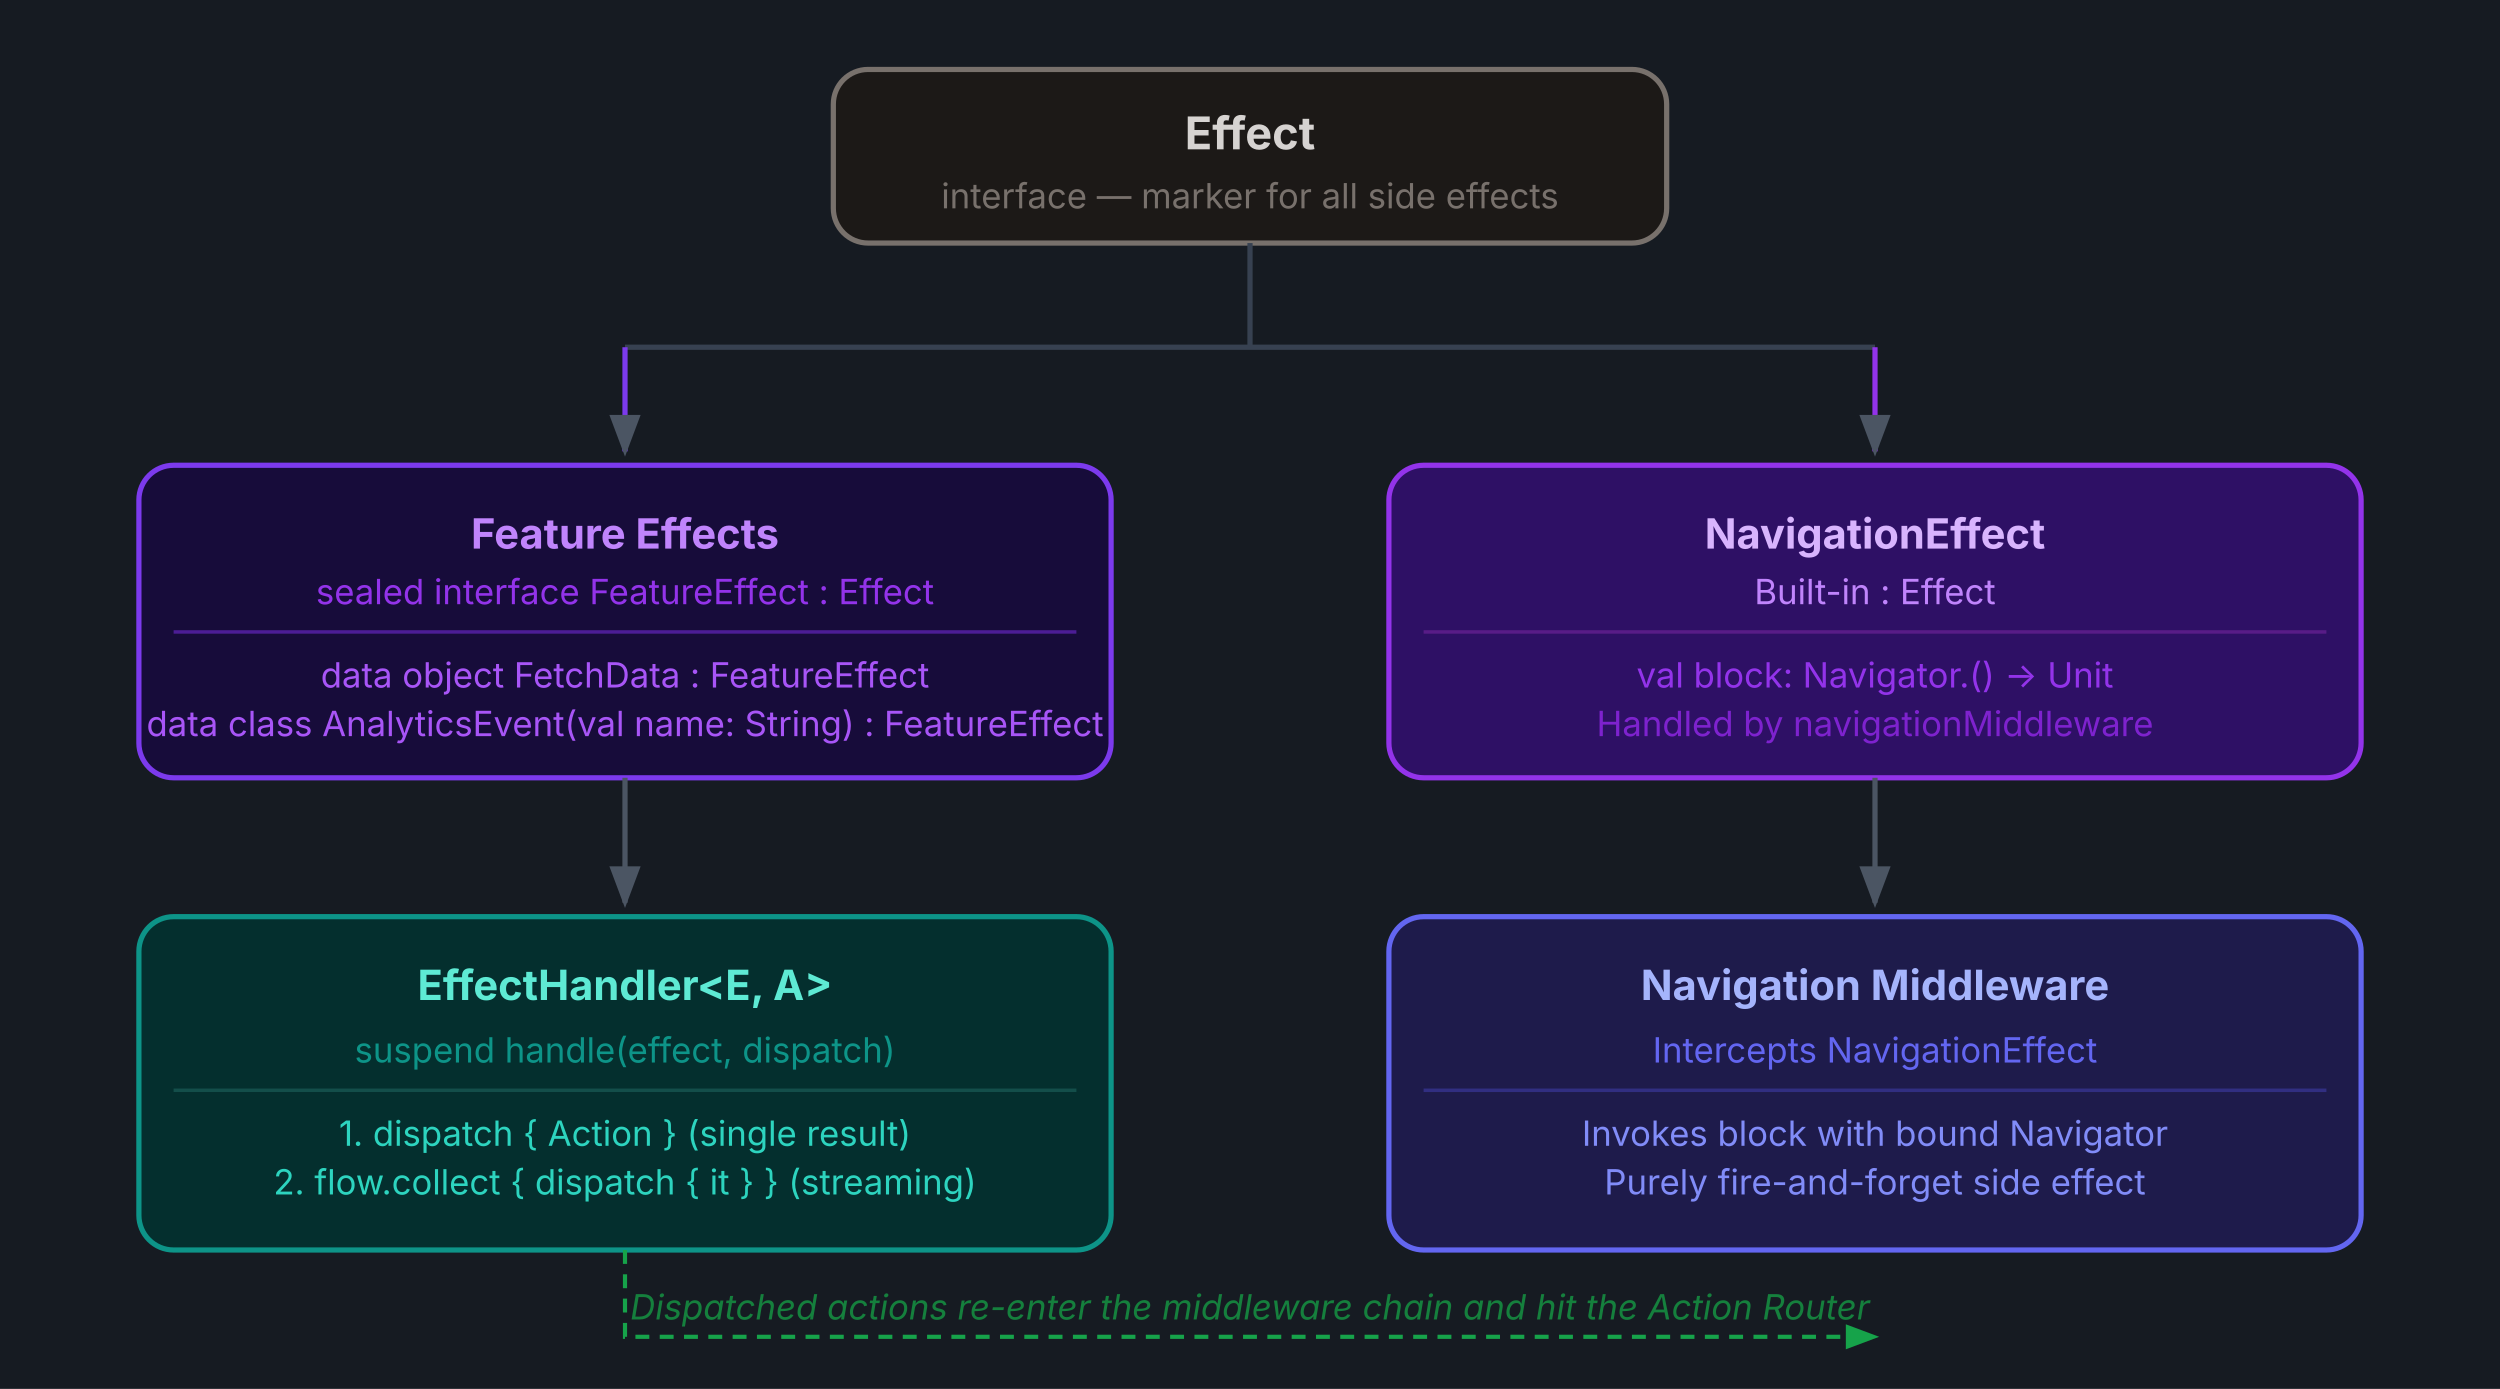
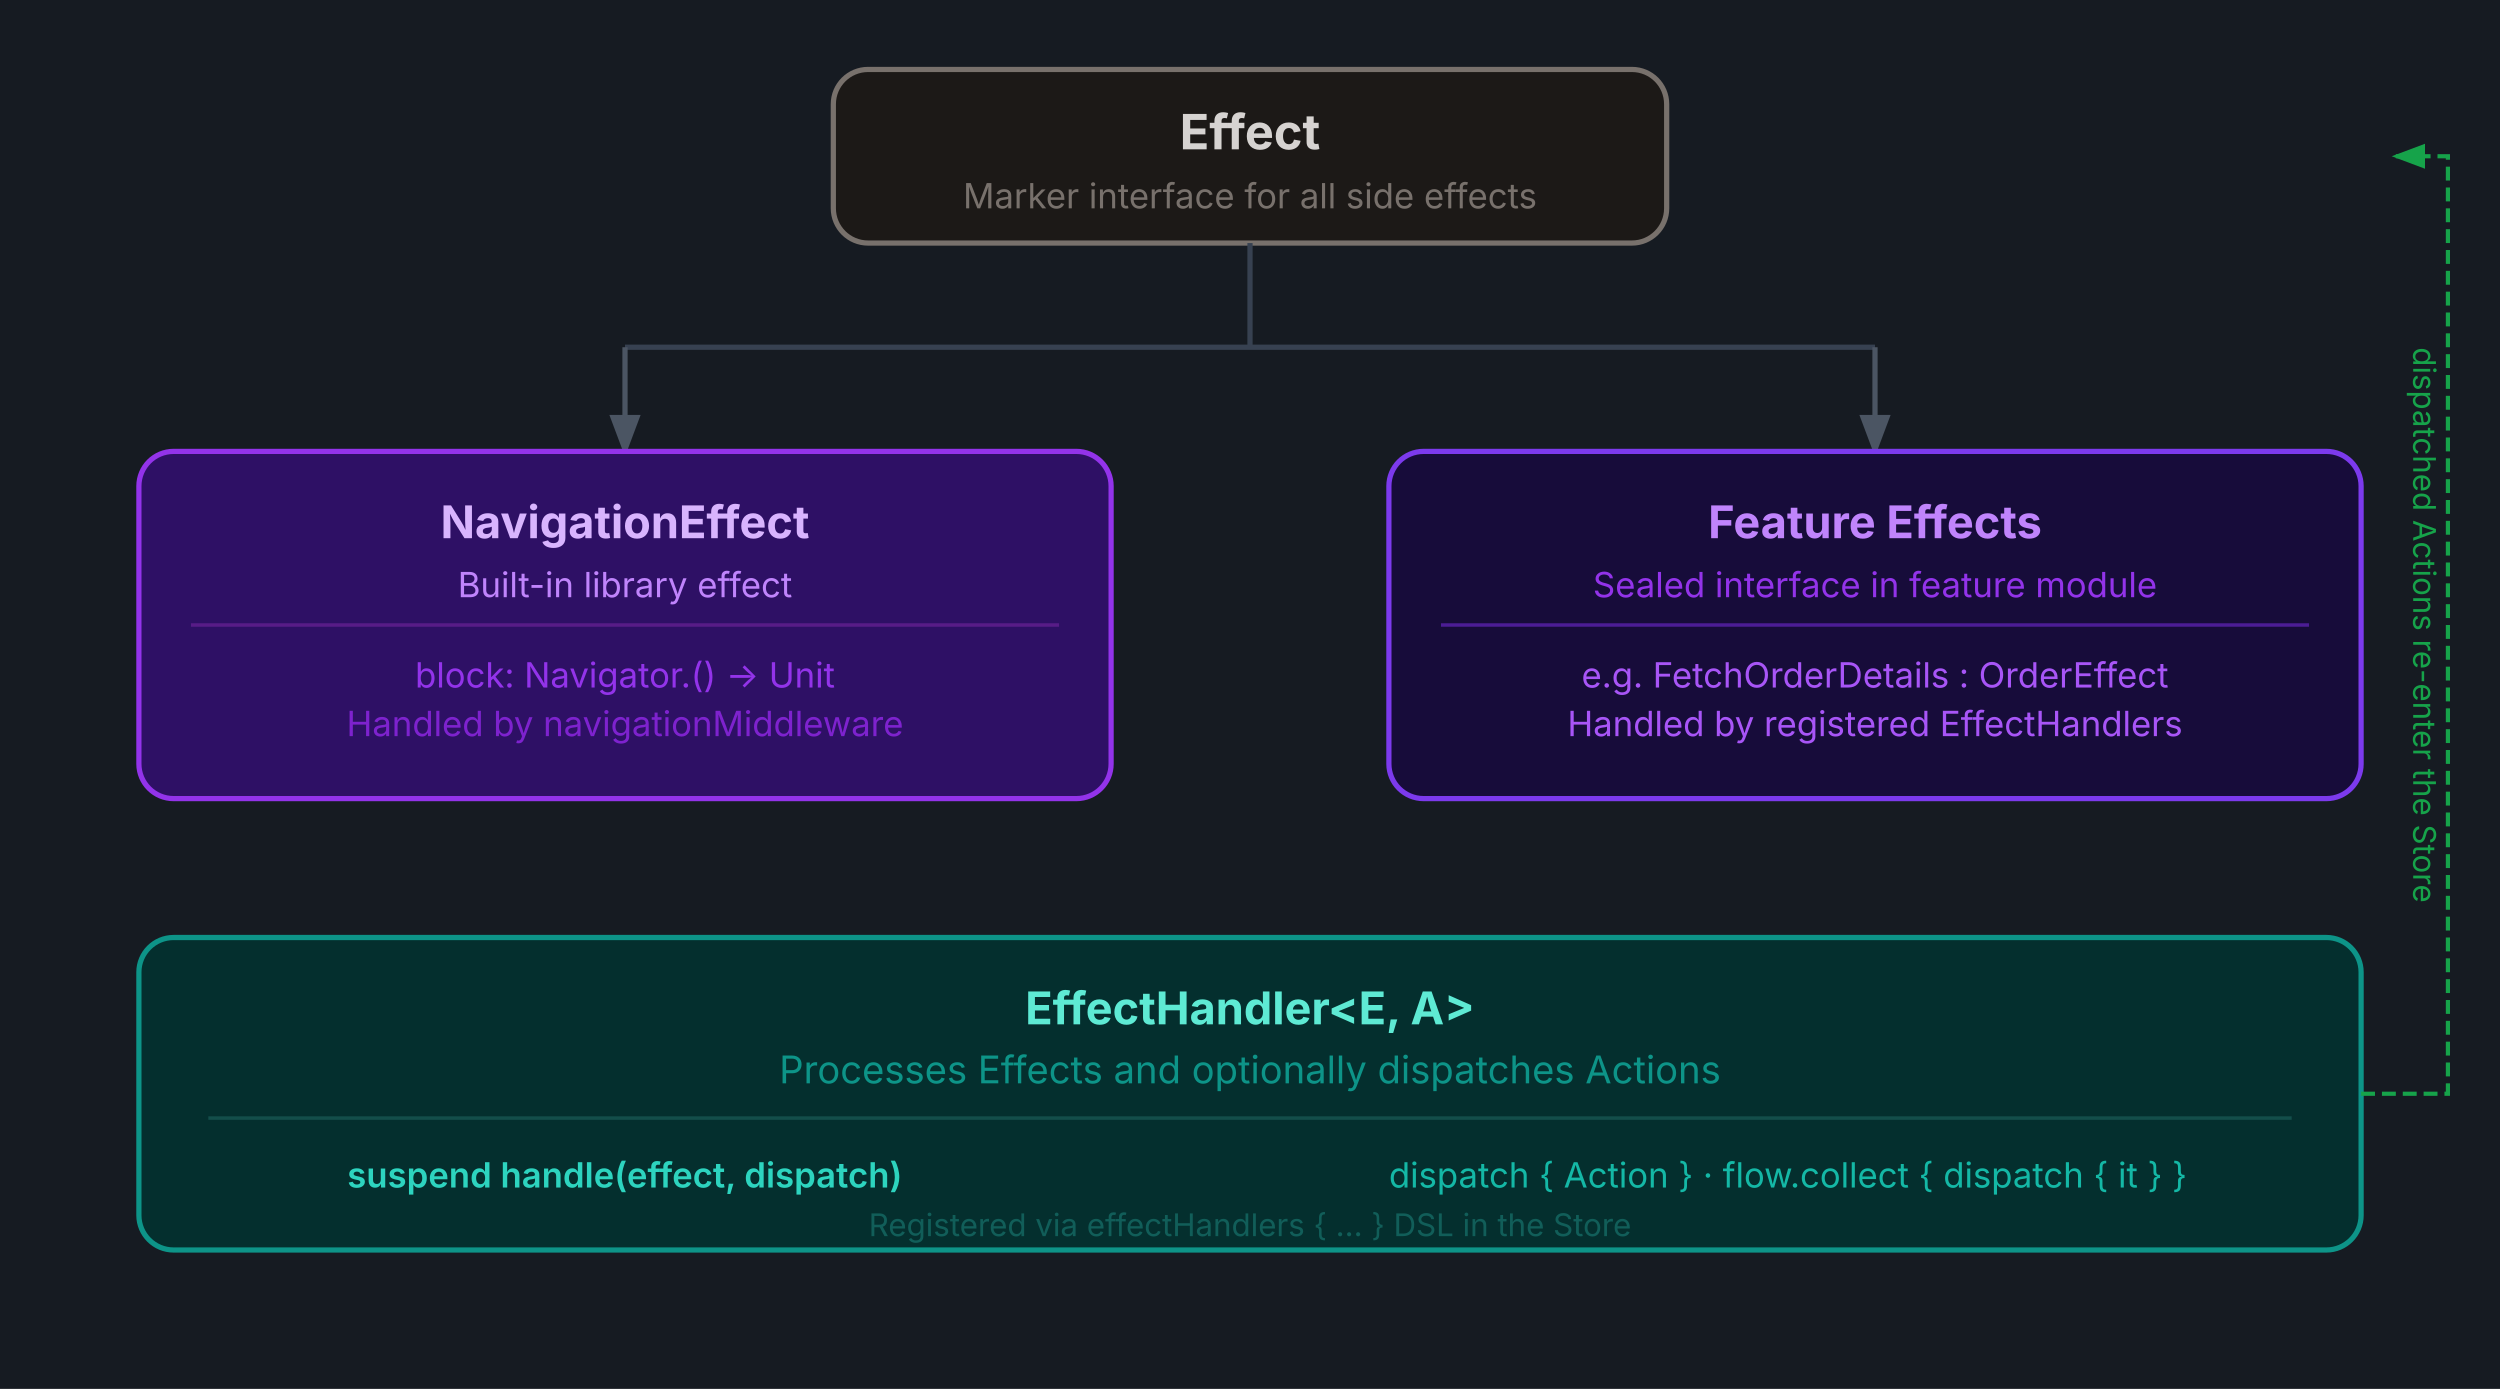
<svg xmlns="http://www.w3.org/2000/svg" viewBox="0 0 720 400" font-family="'Inter','Segoe UI',sans-serif">
  <rect width="720" height="400" fill="#161b22" />
  <defs>
-     <marker id="arr4" markerWidth="8" markerHeight="6" refX="7" refY="3" orient="auto">
+     <marker id="arr" markerWidth="8" markerHeight="6" refX="7" refY="3" orient="auto">
      <polygon points="0 0,8 3,0 6" fill="#4b5563" />
    </marker>
-     <marker id="arr4g" markerWidth="8" markerHeight="6" refX="7" refY="3" orient="auto">
+     <marker id="arr-green" markerWidth="8" markerHeight="6" refX="7" refY="3" orient="auto">
      <polygon points="0 0,8 3,0 6" fill="#16a34a" />
    </marker>
  </defs>
  <rect x="240" y="20" width="240" height="50" rx="10" fill="#1c1917" stroke="#78716c" stroke-width="1.5" />
-   <text x="360" y="43" text-anchor="middle" fill="#d6d3d1" font-size="13" font-weight="700">Effect</text>
-   <text x="360" y="60" text-anchor="middle" fill="#78716c" font-size="10">interface — marker for all side effects</text>
+   <text x="360" y="43" text-anchor="middle" fill="#d6d3d1" font-size="14" font-weight="700">Effect</text>
+   <text x="360" y="60" text-anchor="middle" fill="#78716c" font-size="10">Marker interface for all side effects</text>
  <line x1="360" y1="70" x2="360" y2="100" stroke="#374151" stroke-width="1.5" />
  <line x1="180" y1="100" x2="540" y2="100" stroke="#374151" stroke-width="1.5" />
-   <line x1="180" y1="100" x2="180" y2="130" stroke="#7c3aed" stroke-width="1.5" marker-end="url(#arr4)" />
-   <line x1="540" y1="100" x2="540" y2="130" stroke="#9333ea" stroke-width="1.5" marker-end="url(#arr4)" />
-   <rect x="40" y="134" width="280" height="90" rx="10" fill="#170c3a" stroke="#7c3aed" stroke-width="1.5" />
-   <text x="180" y="158" text-anchor="middle" fill="#c084fc" font-size="12" font-weight="700">Feature Effects</text>
-   <text x="180" y="174" text-anchor="middle" fill="#9333ea" font-size="10">sealed interface FeatureEffect : Effect</text>
-   <line x1="50" y1="182" x2="310" y2="182" stroke="#4c1d95" stroke-width="1" />
-   <text x="180" y="198" text-anchor="middle" fill="#a855f7" font-size="10">data object FetchData : FeatureEffect</text>
-   <text x="180" y="212" text-anchor="middle" fill="#a855f7" font-size="10">data class AnalyticsEvent(val name: String) : FeatureEffect</text>
-   <rect x="400" y="134" width="280" height="90" rx="10" fill="#2e1065" stroke="#9333ea" stroke-width="1.5" />
-   <text x="540" y="158" text-anchor="middle" fill="#d8b4fe" font-size="12" font-weight="700">NavigationEffect</text>
-   <text x="540" y="174" text-anchor="middle" fill="#c084fc" font-size="10">Built-in : Effect</text>
-   <line x1="410" y1="182" x2="670" y2="182" stroke="#581c87" stroke-width="1" />
-   <text x="540" y="198" text-anchor="middle" fill="#9333ea" font-size="10">val block: Navigator.() -&gt; Unit</text>
-   <text x="540" y="212" text-anchor="middle" fill="#7e22ce" font-size="10">Handled by navigationMiddleware</text>
-   <line x1="180" y1="224" x2="180" y2="260" stroke="#4b5563" stroke-width="1.5" marker-end="url(#arr4)" />
-   <line x1="540" y1="224" x2="540" y2="260" stroke="#4b5563" stroke-width="1.5" marker-end="url(#arr4)" />
-   <rect x="40" y="264" width="280" height="96" rx="10" fill="#042f2e" stroke="#0d9488" stroke-width="1.5" />
-   <text x="180" y="288" text-anchor="middle" fill="#5eead4" font-size="12" font-weight="700">EffectHandler&lt;E, A&gt;</text>
-   <text x="180" y="306" text-anchor="middle" fill="#0d9488" font-size="10">suspend handle(effect, dispatch)</text>
-   <line x1="50" y1="314" x2="310" y2="314" stroke="#134e4a" stroke-width="1" />
-   <text x="180" y="330" text-anchor="middle" fill="#2dd4bf" font-size="10">1. dispatch { Action } (single result)</text>
-   <text x="180" y="344" text-anchor="middle" fill="#2dd4bf" font-size="10">2. flow.collect { dispatch { it } } (streaming)</text>
-   <rect x="400" y="264" width="280" height="96" rx="10" fill="#1e1b4b" stroke="#6366f1" stroke-width="1.5" />
-   <text x="540" y="288" text-anchor="middle" fill="#a5b4fc" font-size="12" font-weight="700">Navigation Middleware</text>
-   <text x="540" y="306" text-anchor="middle" fill="#6366f1" font-size="10">Intercepts NavigationEffect</text>
-   <line x1="410" y1="314" x2="670" y2="314" stroke="#312e81" stroke-width="1" />
-   <text x="540" y="330" text-anchor="middle" fill="#818cf8" font-size="10">Invokes block with bound Navigator</text>
-   <text x="540" y="344" text-anchor="middle" fill="#818cf8" font-size="10">Purely fire-and-forget side effect</text>
-   <path d="M 180 360 L 180 385 L 540 385" stroke="#16a34a" stroke-width="1.2" fill="none" stroke-dasharray="4,3" marker-end="url(#arr4g)" />
-   <text x="360" y="380" text-anchor="middle" fill="#15803d" font-size="10" font-style="italic">Dispatched actions re-enter the middleware chain and hit the Action Router</text>
+   <line x1="180" y1="100" x2="180" y2="130" stroke="#4b5563" stroke-width="1.5" marker-end="url(#arr)" />
+   <line x1="540" y1="100" x2="540" y2="130" stroke="#4b5563" stroke-width="1.5" marker-end="url(#arr)" />
+   <rect x="40" y="130" width="280" height="100" rx="10" fill="#2e1065" stroke="#9333ea" stroke-width="1.5" />
+   <text x="180" y="155" text-anchor="middle" fill="#d8b4fe" font-size="13" font-weight="700">NavigationEffect</text>
+   <text x="180" y="172" text-anchor="middle" fill="#c084fc" font-size="10">Built-in library effect</text>
+   <line x1="55" y1="180" x2="305" y2="180" stroke="#581c87" stroke-width="1" />
+   <text x="180" y="198" text-anchor="middle" fill="#9333ea" font-size="10">block: Navigator.() -&gt; Unit</text>
+   <text x="180" y="212" text-anchor="middle" fill="#7e22ce" font-size="10">Handled by navigationMiddleware</text>
+   <rect x="400" y="130" width="280" height="100" rx="10" fill="#170c3a" stroke="#7c3aed" stroke-width="1.5" />
+   <text x="540" y="155" text-anchor="middle" fill="#c084fc" font-size="13" font-weight="700">Feature Effects</text>
+   <text x="540" y="172" text-anchor="middle" fill="#9333ea" font-size="10">Sealed interface in feature module</text>
+   <line x1="415" y1="180" x2="665" y2="180" stroke="#4c1d95" stroke-width="1" />
+   <text x="540" y="198" text-anchor="middle" fill="#a855f7" font-size="10">e.g. FetchOrderDetails : OrderEffect</text>
+   <text x="540" y="212" text-anchor="middle" fill="#a855f7" font-size="10">Handled by registered EffectHandlers</text>
+   <rect x="40" y="270" width="640" height="90" rx="10" fill="#042f2e" stroke="#0d9488" stroke-width="1.5" />
+   <text x="360" y="295" text-anchor="middle" fill="#5eead4" font-size="13" font-weight="700">EffectHandler&lt;E, A&gt;</text>
+   <text x="360" y="312" text-anchor="middle" fill="#0d9488" font-size="11">Processes Effects and optionally dispatches Actions</text>
+   <line x1="60" y1="322" x2="660" y2="322" stroke="#134e4a" stroke-width="1" />
+   <text x="100" y="342" fill="#2dd4bf" font-size="10" font-weight="600">suspend handle(effect, dispatch)</text>
+   <text x="400" y="342" fill="#14b8a6" font-size="10">dispatch { Action }  ·  flow.collect { dispatch { it } }</text>
+   <text x="360" y="356" text-anchor="middle" fill="#115e59" font-size="9">Registered via effectHandlers { ... } DSL in the Store</text>
+   <path d="M 680 315 L 705 315 L 705 45 L 690 45" stroke="#16a34a" stroke-width="1.2" fill="none" stroke-dasharray="4,2" marker-end="url(#arr-green)" />
+   <text x="695" y="180" fill="#16a34a" font-size="9" transform="rotate(90,695,180)" text-anchor="middle">dispatched Actions re-enter the Store</text>
</svg>
